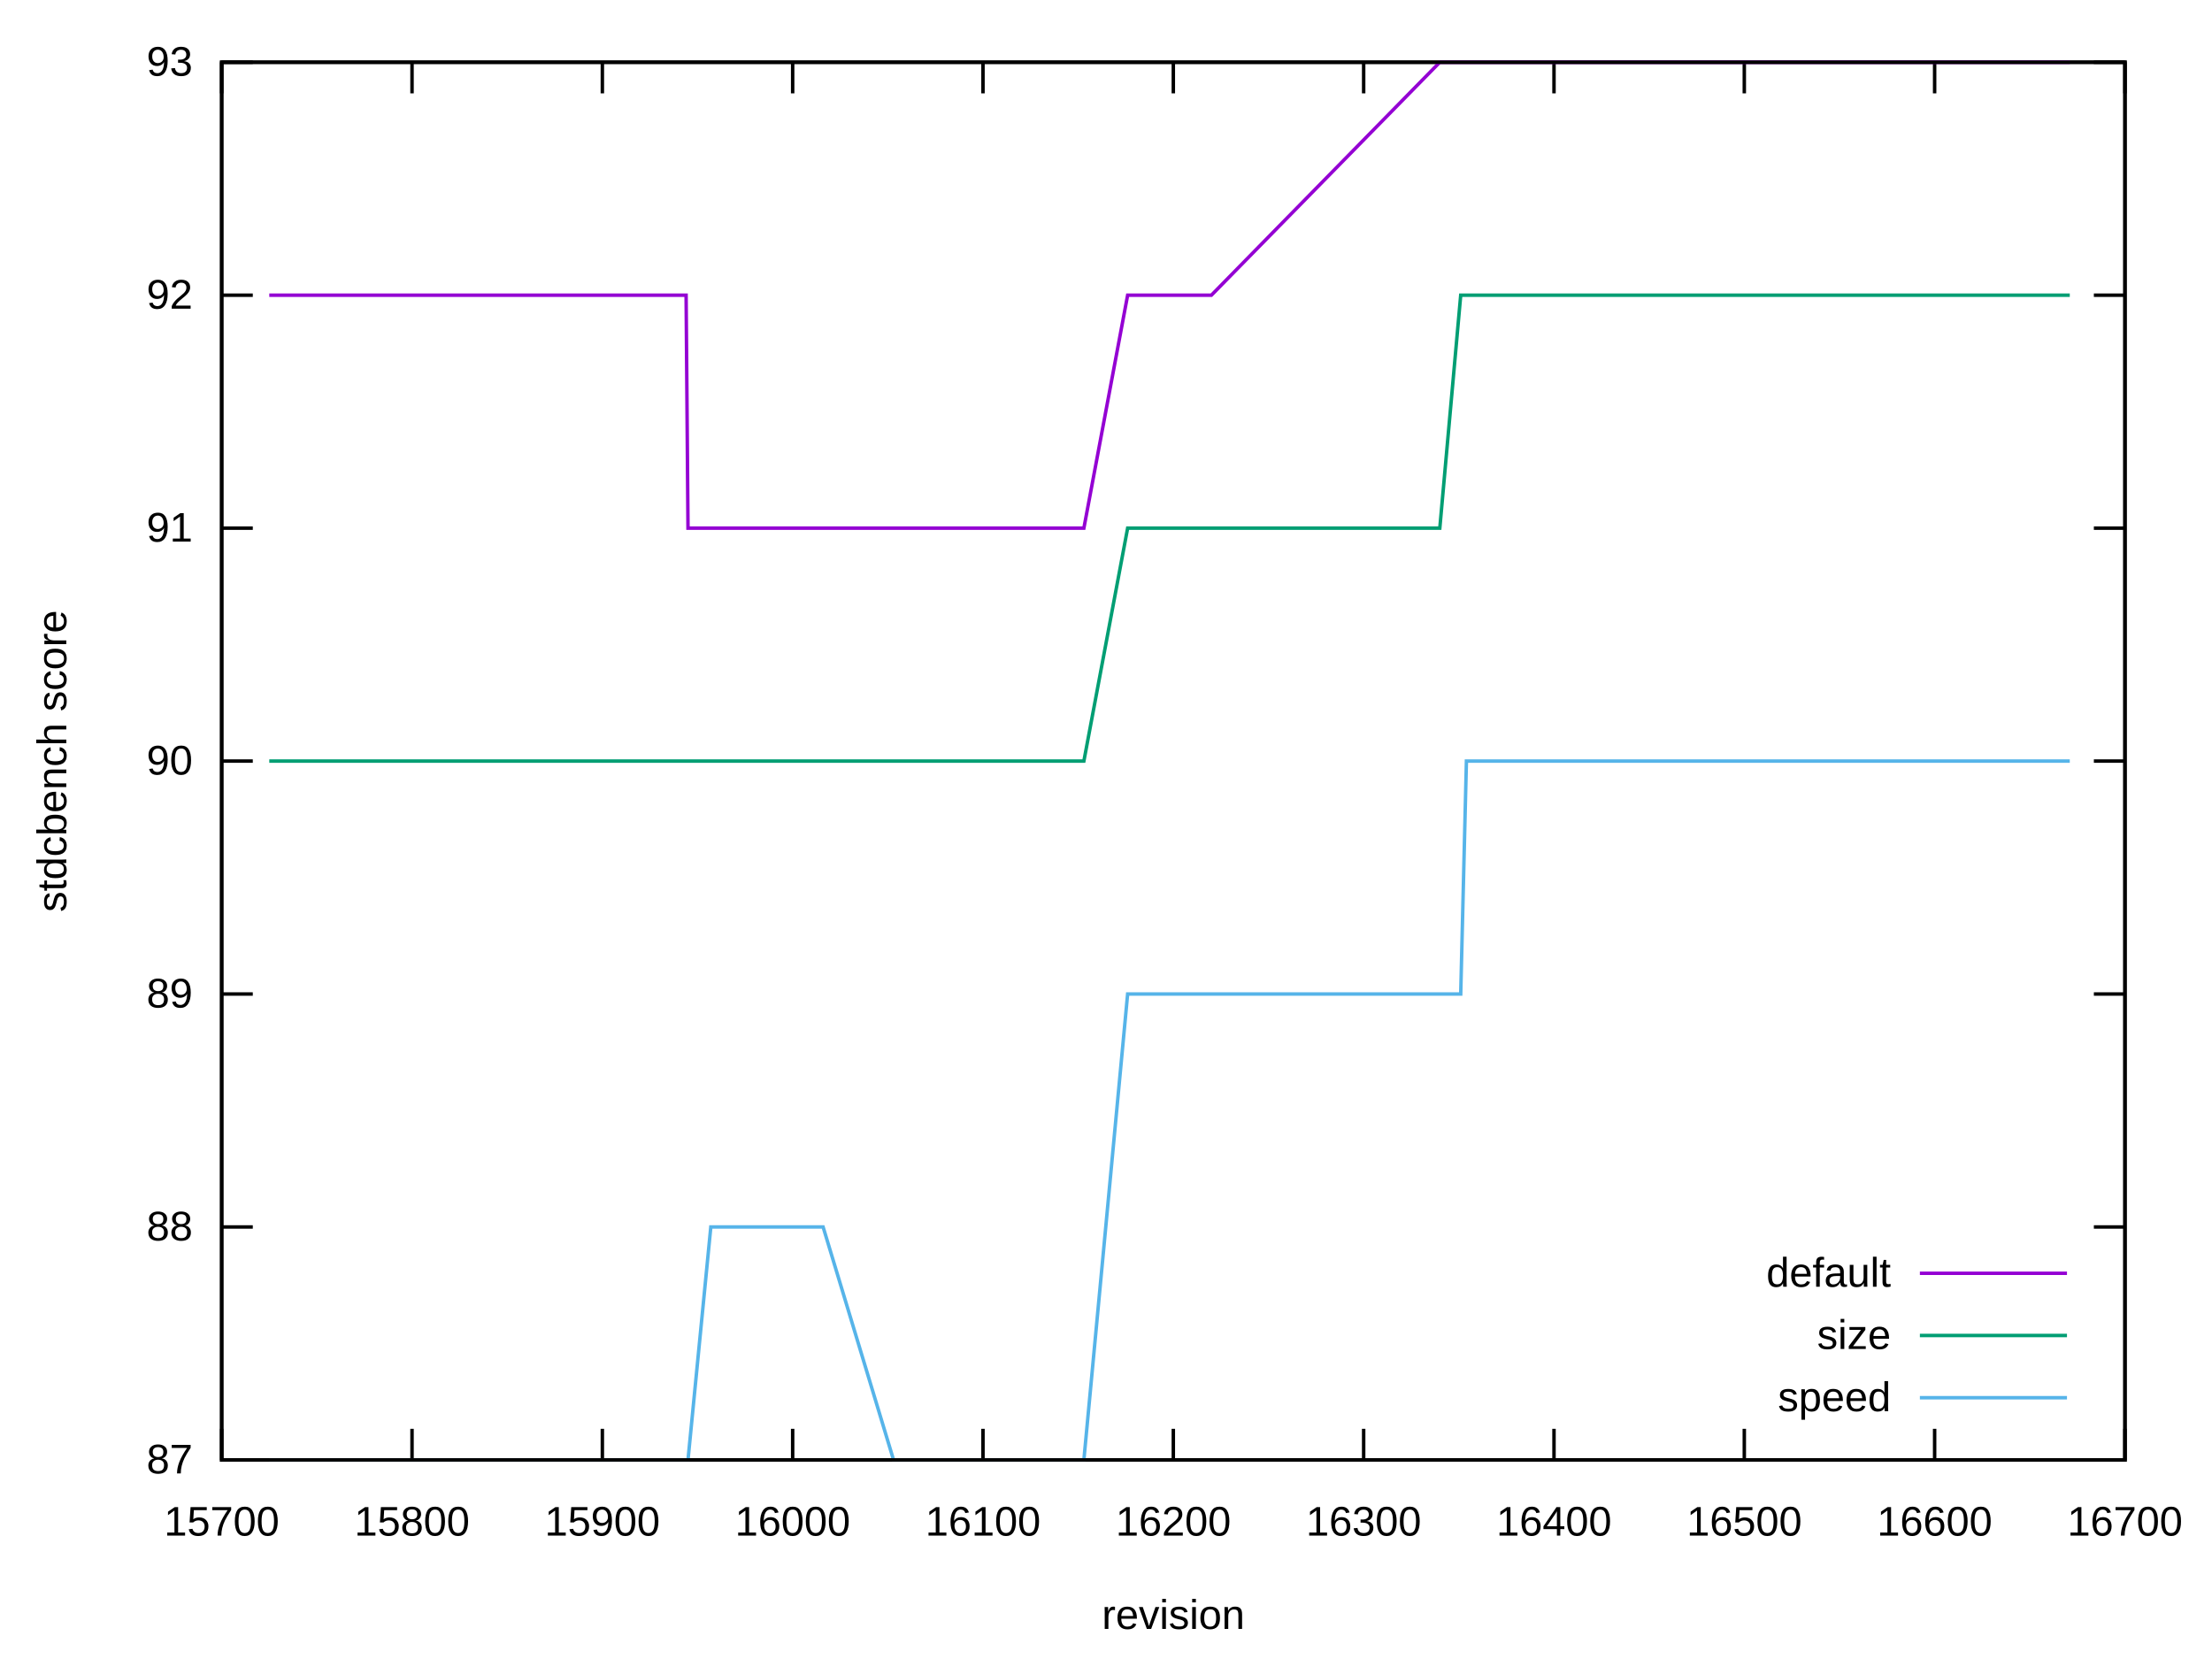
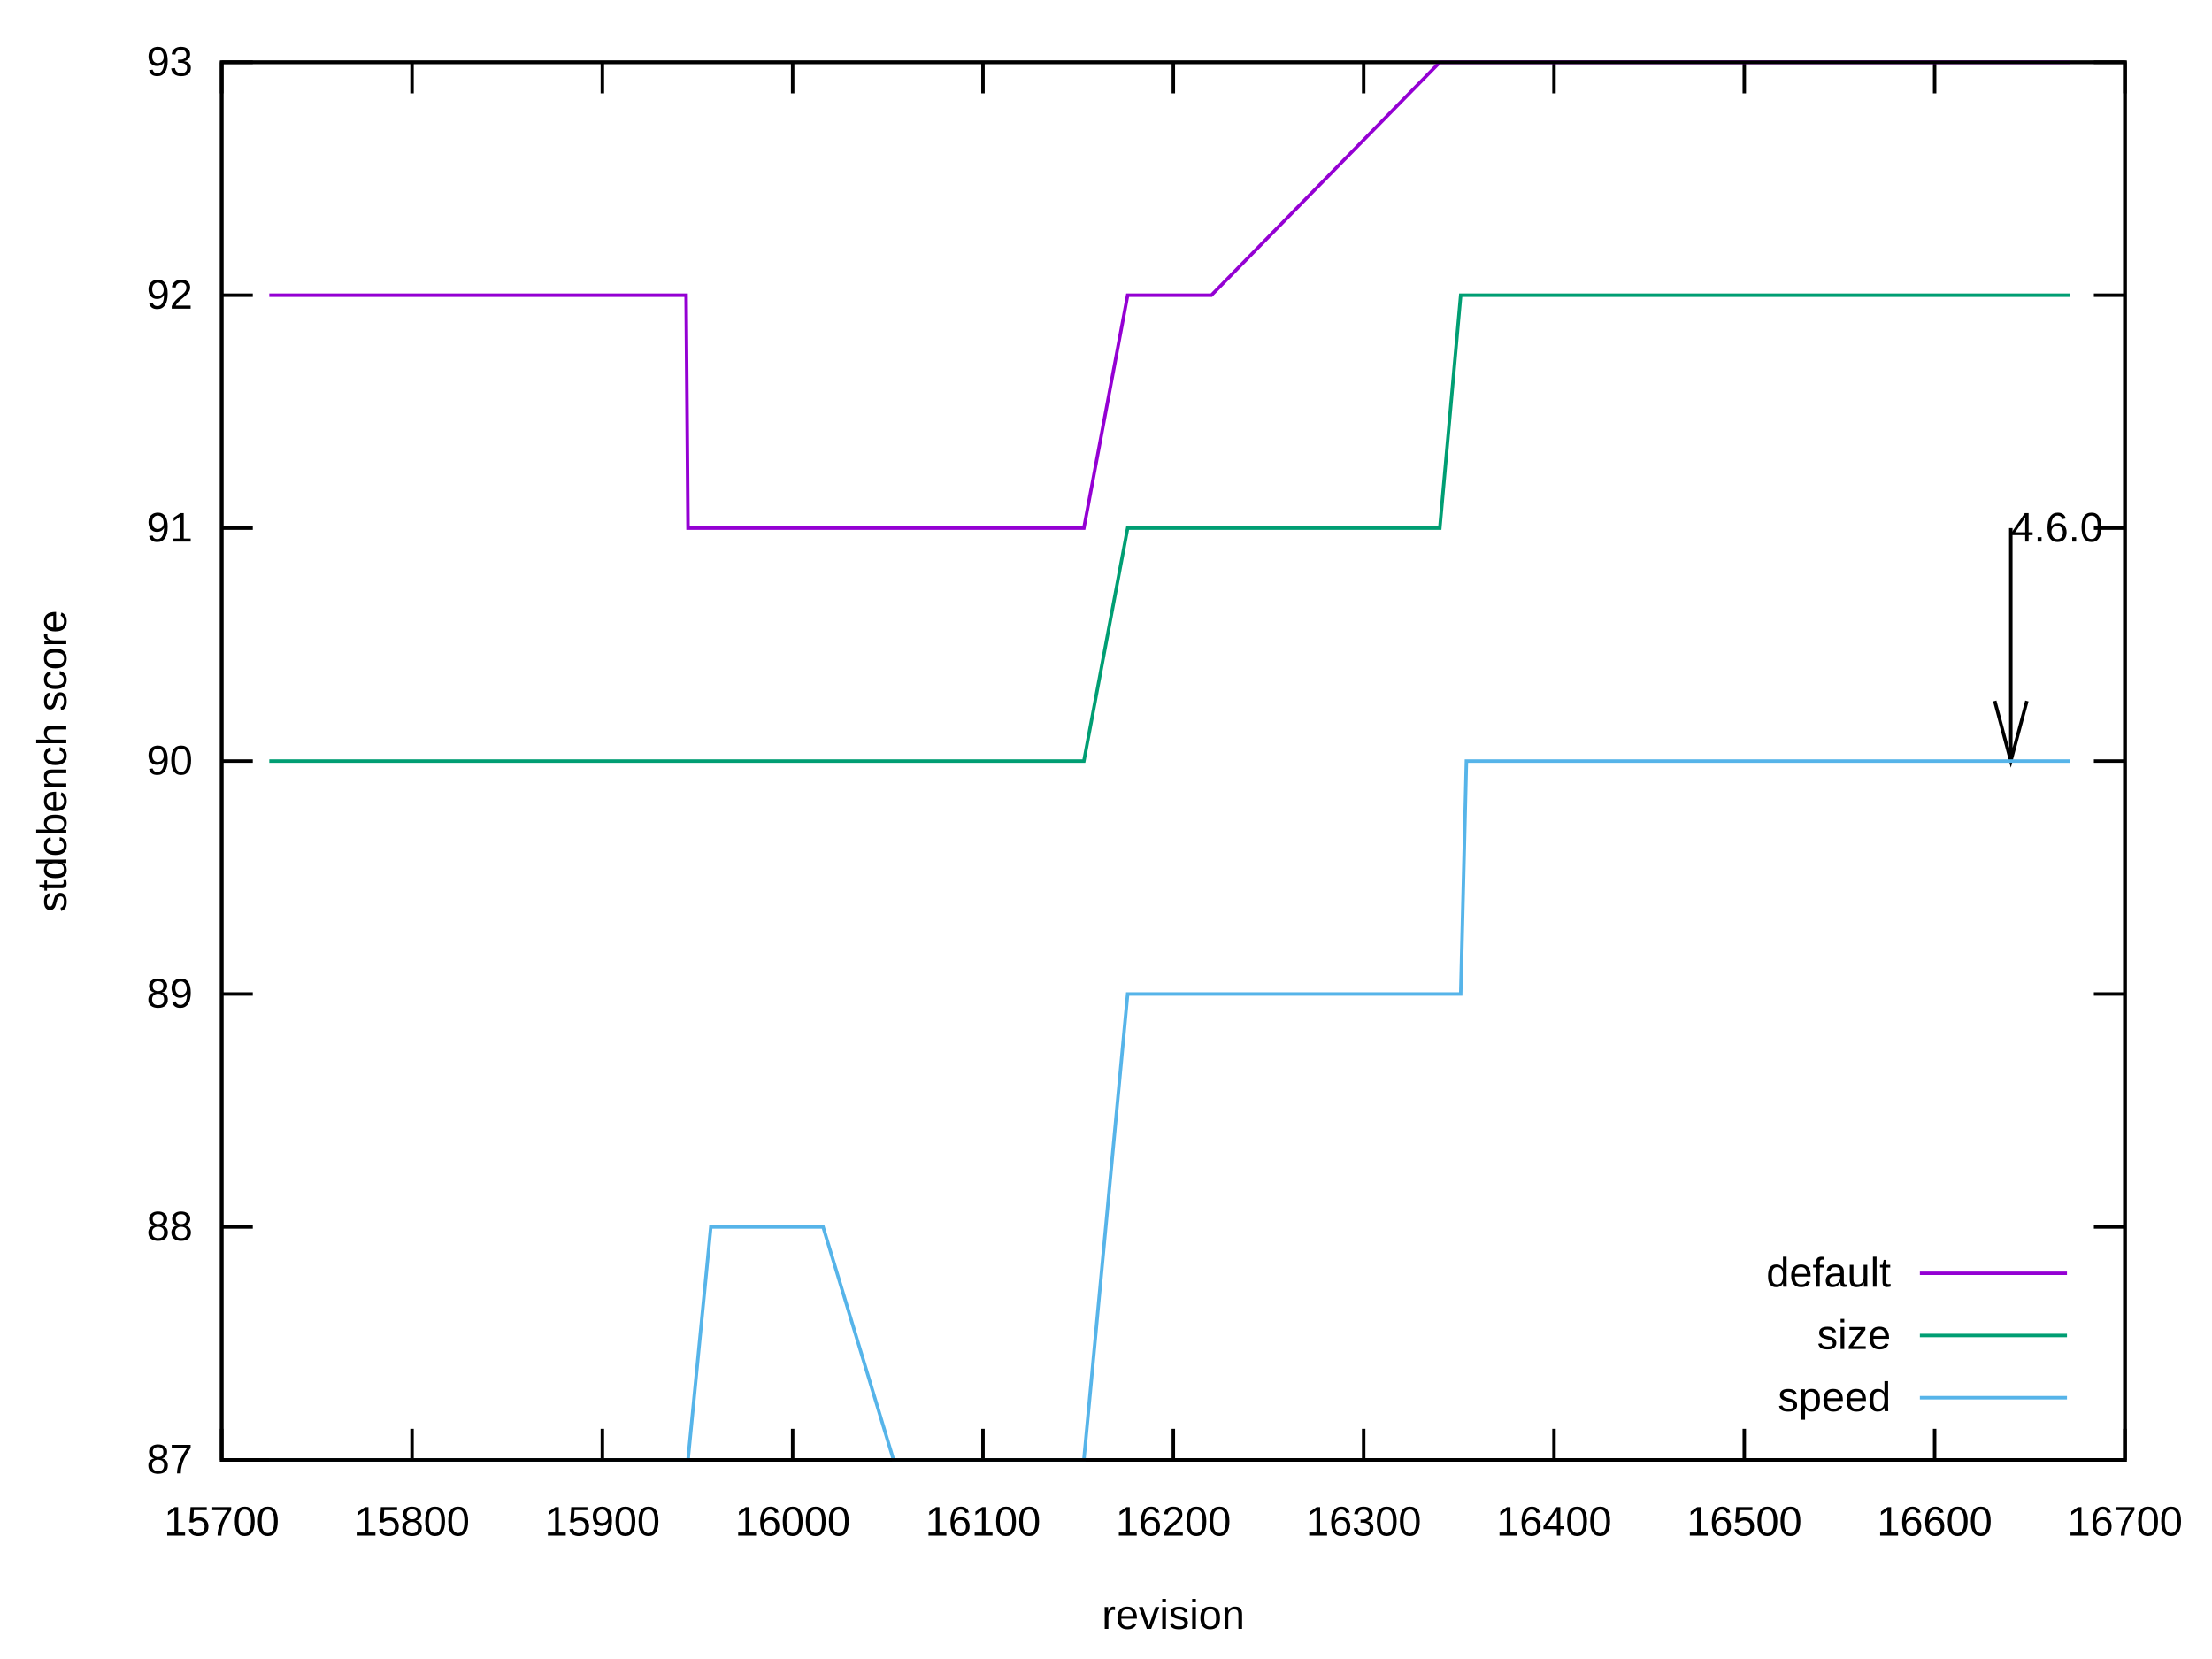
<svg xmlns="http://www.w3.org/2000/svg" xmlns:xlink="http://www.w3.org/1999/xlink" width="640" height="480" viewBox="0 0 640 480">
  <g id="gnuplot_canvas">
    <rect x="0" y="0" width="640" height="480" fill="none" />
    <defs>
      <circle id="gpDot" r="0.5" stroke-width="0.5" stroke="currentColor" />
      <path id="gpPt0" stroke-width="0.222" stroke="currentColor" d="M-1,0 h2 M0,-1 v2" />
      <path id="gpPt1" stroke-width="0.222" stroke="currentColor" d="M-1,-1 L1,1 M1,-1 L-1,1" />
      <path id="gpPt2" stroke-width="0.222" stroke="currentColor" d="M-1,0 L1,0 M0,-1 L0,1 M-1,-1 L1,1 M-1,1 L1,-1" />
      <rect id="gpPt3" stroke-width="0.222" stroke="currentColor" x="-1" y="-1" width="2" height="2" />
      <rect id="gpPt4" stroke-width="0.222" stroke="currentColor" fill="currentColor" x="-1" y="-1" width="2" height="2" />
      <circle id="gpPt5" stroke-width="0.222" stroke="currentColor" cx="0" cy="0" r="1" />
      <use xlink:href="#gpPt5" id="gpPt6" fill="currentColor" stroke="none" />
      <path id="gpPt7" stroke-width="0.222" stroke="currentColor" d="M0,-1.33 L-1.33,0.67 L1.33,0.67 z" />
      <use xlink:href="#gpPt7" id="gpPt8" fill="currentColor" stroke="none" />
      <use xlink:href="#gpPt7" id="gpPt9" stroke="currentColor" transform="rotate(180)" />
      <use xlink:href="#gpPt9" id="gpPt10" fill="currentColor" stroke="none" />
      <use xlink:href="#gpPt3" id="gpPt11" stroke="currentColor" transform="rotate(45)" />
      <use xlink:href="#gpPt11" id="gpPt12" fill="currentColor" stroke="none" />
      <path id="gpPt13" stroke-width="0.222" stroke="currentColor" d="M0,1.330 L1.265,0.411 L0.782,-1.067 L-0.782,-1.076 L-1.265,0.411 z" />
      <use xlink:href="#gpPt13" id="gpPt14" fill="currentColor" stroke="none" />
      <filter id="textbox" filterUnits="objectBoundingBox" x="0" y="0" height="1" width="1">
        <feFlood flood-color="white" flood-opacity="1" result="bgnd" />
        <feComposite in="SourceGraphic" in2="bgnd" operator="atop" />
      </filter>
      <filter id="greybox" filterUnits="objectBoundingBox" x="0" y="0" height="1" width="1">
        <feFlood flood-color="lightgrey" flood-opacity="1" result="grey" />
        <feComposite in="SourceGraphic" in2="grey" operator="atop" />
      </filter>
    </defs>
    <g fill="none" color="white" stroke="currentColor" stroke-width="1.00" stroke-linecap="butt" stroke-linejoin="miter">
</g>
    <g fill="none" color="black" stroke="currentColor" stroke-width="1.00" stroke-linecap="butt" stroke-linejoin="miter">
      <path stroke="black" d="M64.14,422.40 L73.14,422.40 M614.82,422.40 L605.82,422.40  " />
      <g transform="translate(55.75,426.30)" stroke="none" fill="black" font-family="Arial" font-size="12.00" text-anchor="end">
        <text>
          <tspan font-family="Arial"> 87</tspan>
        </text>
      </g>
    </g>
    <g fill="none" color="black" stroke="currentColor" stroke-width="1.00" stroke-linecap="butt" stroke-linejoin="miter">
      <path stroke="black" d="M64.14,355.00 L73.14,355.00 M614.82,355.00 L605.82,355.00  " />
      <g transform="translate(55.75,358.90)" stroke="none" fill="black" font-family="Arial" font-size="12.00" text-anchor="end">
        <text>
          <tspan font-family="Arial"> 88</tspan>
        </text>
      </g>
    </g>
    <g fill="none" color="black" stroke="currentColor" stroke-width="1.00" stroke-linecap="butt" stroke-linejoin="miter">
      <path stroke="black" d="M64.14,287.60 L73.14,287.60 M614.82,287.60 L605.82,287.60  " />
      <g transform="translate(55.75,291.50)" stroke="none" fill="black" font-family="Arial" font-size="12.00" text-anchor="end">
        <text>
          <tspan font-family="Arial"> 89</tspan>
        </text>
      </g>
    </g>
    <g fill="none" color="black" stroke="currentColor" stroke-width="1.00" stroke-linecap="butt" stroke-linejoin="miter">
      <path stroke="black" d="M64.14,220.20 L73.14,220.20 M614.82,220.20 L605.82,220.20  " />
      <g transform="translate(55.75,224.10)" stroke="none" fill="black" font-family="Arial" font-size="12.00" text-anchor="end">
        <text>
          <tspan font-family="Arial"> 90</tspan>
        </text>
      </g>
    </g>
    <g fill="none" color="black" stroke="currentColor" stroke-width="1.00" stroke-linecap="butt" stroke-linejoin="miter">
      <path stroke="black" d="M64.14,152.81 L73.14,152.81 M614.82,152.81 L605.82,152.81  " />
      <g transform="translate(55.75,156.71)" stroke="none" fill="black" font-family="Arial" font-size="12.00" text-anchor="end">
        <text>
          <tspan font-family="Arial"> 91</tspan>
        </text>
      </g>
    </g>
    <g fill="none" color="black" stroke="currentColor" stroke-width="1.00" stroke-linecap="butt" stroke-linejoin="miter">
      <path stroke="black" d="M64.14,85.41 L73.14,85.41 M614.82,85.41 L605.82,85.41  " />
      <g transform="translate(55.75,89.31)" stroke="none" fill="black" font-family="Arial" font-size="12.00" text-anchor="end">
        <text>
          <tspan font-family="Arial"> 92</tspan>
        </text>
      </g>
    </g>
    <g fill="none" color="black" stroke="currentColor" stroke-width="1.00" stroke-linecap="butt" stroke-linejoin="miter">
      <path stroke="black" d="M64.14,18.01 L73.14,18.01 M614.82,18.01 L605.82,18.01  " />
      <g transform="translate(55.75,21.91)" stroke="none" fill="black" font-family="Arial" font-size="12.00" text-anchor="end">
        <text>
          <tspan font-family="Arial"> 93</tspan>
        </text>
      </g>
    </g>
    <g fill="none" color="black" stroke="currentColor" stroke-width="1.00" stroke-linecap="butt" stroke-linejoin="miter">
      <path stroke="black" d="M64.14,422.40 L64.14,413.40 M64.14,18.01 L64.14,27.01  " />
      <g transform="translate(64.14,444.30)" stroke="none" fill="black" font-family="Arial" font-size="12.00" text-anchor="middle">
        <text>
          <tspan font-family="Arial"> 15700</tspan>
        </text>
      </g>
    </g>
    <g fill="none" color="black" stroke="currentColor" stroke-width="1.00" stroke-linecap="butt" stroke-linejoin="miter">
      <path stroke="black" d="M119.21,422.40 L119.21,413.40 M119.21,18.01 L119.21,27.01  " />
      <g transform="translate(119.21,444.30)" stroke="none" fill="black" font-family="Arial" font-size="12.00" text-anchor="middle">
        <text>
          <tspan font-family="Arial"> 15800</tspan>
        </text>
      </g>
    </g>
    <g fill="none" color="black" stroke="currentColor" stroke-width="1.00" stroke-linecap="butt" stroke-linejoin="miter">
      <path stroke="black" d="M174.28,422.40 L174.28,413.40 M174.28,18.01 L174.28,27.01  " />
      <g transform="translate(174.28,444.30)" stroke="none" fill="black" font-family="Arial" font-size="12.00" text-anchor="middle">
        <text>
          <tspan font-family="Arial"> 15900</tspan>
        </text>
      </g>
    </g>
    <g fill="none" color="black" stroke="currentColor" stroke-width="1.00" stroke-linecap="butt" stroke-linejoin="miter">
      <path stroke="black" d="M229.34,422.40 L229.34,413.40 M229.34,18.01 L229.34,27.01  " />
      <g transform="translate(229.34,444.30)" stroke="none" fill="black" font-family="Arial" font-size="12.00" text-anchor="middle">
        <text>
          <tspan font-family="Arial"> 16000</tspan>
        </text>
      </g>
    </g>
    <g fill="none" color="black" stroke="currentColor" stroke-width="1.00" stroke-linecap="butt" stroke-linejoin="miter">
      <path stroke="black" d="M284.41,422.40 L284.41,413.40 M284.41,18.01 L284.41,27.01  " />
      <g transform="translate(284.41,444.30)" stroke="none" fill="black" font-family="Arial" font-size="12.00" text-anchor="middle">
        <text>
          <tspan font-family="Arial"> 16100</tspan>
        </text>
      </g>
    </g>
    <g fill="none" color="black" stroke="currentColor" stroke-width="1.00" stroke-linecap="butt" stroke-linejoin="miter">
      <path stroke="black" d="M339.48,422.40 L339.48,413.40 M339.48,18.01 L339.48,27.01  " />
      <g transform="translate(339.48,444.30)" stroke="none" fill="black" font-family="Arial" font-size="12.00" text-anchor="middle">
        <text>
          <tspan font-family="Arial"> 16200</tspan>
        </text>
      </g>
    </g>
    <g fill="none" color="black" stroke="currentColor" stroke-width="1.00" stroke-linecap="butt" stroke-linejoin="miter">
      <path stroke="black" d="M394.55,422.40 L394.55,413.40 M394.55,18.01 L394.55,27.01  " />
      <g transform="translate(394.55,444.30)" stroke="none" fill="black" font-family="Arial" font-size="12.00" text-anchor="middle">
        <text>
          <tspan font-family="Arial"> 16300</tspan>
        </text>
      </g>
    </g>
    <g fill="none" color="black" stroke="currentColor" stroke-width="1.00" stroke-linecap="butt" stroke-linejoin="miter">
      <path stroke="black" d="M449.62,422.40 L449.62,413.40 M449.62,18.01 L449.62,27.01  " />
      <g transform="translate(449.62,444.30)" stroke="none" fill="black" font-family="Arial" font-size="12.00" text-anchor="middle">
        <text>
          <tspan font-family="Arial"> 16400</tspan>
        </text>
      </g>
    </g>
    <g fill="none" color="black" stroke="currentColor" stroke-width="1.00" stroke-linecap="butt" stroke-linejoin="miter">
      <path stroke="black" d="M504.68,422.40 L504.68,413.40 M504.68,18.01 L504.68,27.01  " />
      <g transform="translate(504.68,444.30)" stroke="none" fill="black" font-family="Arial" font-size="12.00" text-anchor="middle">
        <text>
          <tspan font-family="Arial"> 16500</tspan>
        </text>
      </g>
    </g>
    <g fill="none" color="black" stroke="currentColor" stroke-width="1.00" stroke-linecap="butt" stroke-linejoin="miter">
      <path stroke="black" d="M559.75,422.40 L559.75,413.40 M559.75,18.01 L559.75,27.01  " />
      <g transform="translate(559.75,444.30)" stroke="none" fill="black" font-family="Arial" font-size="12.00" text-anchor="middle">
        <text>
          <tspan font-family="Arial"> 16600</tspan>
        </text>
      </g>
    </g>
    <g fill="none" color="black" stroke="currentColor" stroke-width="1.00" stroke-linecap="butt" stroke-linejoin="miter">
      <path stroke="black" d="M614.82,422.40 L614.82,413.40 M614.82,18.01 L614.82,27.01  " />
      <g transform="translate(614.82,444.30)" stroke="none" fill="black" font-family="Arial" font-size="12.00" text-anchor="middle">
        <text>
          <tspan font-family="Arial"> 16700</tspan>
        </text>
      </g>
    </g>
    <g fill="none" color="black" stroke="currentColor" stroke-width="1.00" stroke-linecap="butt" stroke-linejoin="miter">
</g>
    <g fill="none" color="black" stroke="currentColor" stroke-width="1.00" stroke-linecap="butt" stroke-linejoin="miter">
      <path stroke="black" d="M64.14,18.01 L64.14,422.40 L614.82,422.40 L614.82,18.01 L64.14,18.01 Z  " />
+       <g transform="translate(581.78,156.71)" stroke="none" fill="black" font-family="Arial" font-size="12.00" text-anchor="start">
+         <text>
+           <tspan font-family="Arial">4.6.0</tspan>
+         </text>
+       </g>
+     </g>
+     <g fill="none" color="black" stroke="currentColor" stroke-width="1.00" stroke-linecap="butt" stroke-linejoin="miter">
+       <path stroke="black" d="M577.14,202.81 L581.79,220.19 L586.44,202.81 M581.79,152.80 L581.79,220.19  " />
    </g>
    <g fill="none" color="black" stroke="currentColor" stroke-width="1.00" stroke-linecap="butt" stroke-linejoin="miter">
</g>
    <g id="gnuplot_plot_1">
      <g fill="none" color="black" stroke="currentColor" stroke-width="1.00" stroke-linecap="butt" stroke-linejoin="miter">
        <g transform="translate(547.09,372.30)" stroke="none" fill="black" font-family="Arial" font-size="12.00" text-anchor="end">
          <text>
            <tspan font-family="Arial">default</tspan>
          </text>
        </g>
      </g>
      <g fill="none" color="black" stroke="currentColor" stroke-width="1.00" stroke-linecap="butt" stroke-linejoin="miter">
        <path stroke="rgb(148,   0, 211)" d="M555.48,368.40 L598.04,368.40 M77.91,85.41 L101.59,85.41 L168.77,85.41 L169.32,85.41 L198.51,85.41 L199.06,152.81   L205.66,152.81 L238.15,152.81 L258.53,152.81 L313.60,152.81 L326.26,85.41 L350.49,85.41 L416.58,18.01 L422.63,18.01   L424.28,18.01 L438.05,18.01 L449.62,18.01 L490.37,18.01 L522.31,18.01 L581.78,18.01 L582.88,18.01 L598.85,18.01    " />
      </g>
    </g>
    <g id="gnuplot_plot_2">
      <g fill="none" color="black" stroke="currentColor" stroke-width="1.00" stroke-linecap="butt" stroke-linejoin="miter">
        <g transform="translate(547.09,390.30)" stroke="none" fill="black" font-family="Arial" font-size="12.00" text-anchor="end">
          <text>
            <tspan font-family="Arial">size</tspan>
          </text>
        </g>
      </g>
      <g fill="none" color="black" stroke="currentColor" stroke-width="1.00" stroke-linecap="butt" stroke-linejoin="miter">
        <path stroke="rgb(  0, 158, 115)" d="M555.48,386.40 L598.04,386.40 M77.91,220.20 L101.59,220.20 L168.77,220.20 L169.32,220.20 L198.51,220.20 L199.06,220.20   L205.66,220.20 L238.15,220.20 L258.53,220.20 L313.60,220.20 L326.26,152.81 L350.49,152.81 L416.58,152.81 L422.63,85.41   L424.28,85.41 L438.05,85.41 L449.62,85.41 L490.37,85.41 L522.31,85.41 L581.78,85.41 L582.88,85.41 L598.85,85.41    " />
      </g>
    </g>
    <g id="gnuplot_plot_3">
      <g fill="none" color="black" stroke="currentColor" stroke-width="1.00" stroke-linecap="butt" stroke-linejoin="miter">
        <g transform="translate(547.09,408.30)" stroke="none" fill="black" font-family="Arial" font-size="12.00" text-anchor="end">
          <text>
            <tspan font-family="Arial">speed</tspan>
          </text>
        </g>
      </g>
      <g fill="none" color="black" stroke="currentColor" stroke-width="1.00" stroke-linecap="butt" stroke-linejoin="miter">
        <path stroke="rgb( 86, 180, 233)" d="M555.48,404.40 L598.04,404.40 M77.91,422.40 L101.59,422.40 L168.77,422.40 L169.32,422.40 L198.51,422.40 L199.06,422.40   L205.66,355.00 L238.15,355.00 L258.53,422.40 L313.60,422.40 L326.26,287.60 L350.49,287.60 L416.58,287.60 L422.63,287.60   L424.28,220.20 L438.05,220.20 L449.62,220.20 L490.37,220.20 L522.31,220.20 L581.78,220.20 L582.88,220.20 L598.85,220.20    " />
      </g>
    </g>
    <g fill="none" color="white" stroke="rgb( 86, 180, 233)" stroke-width="2.00" stroke-linecap="butt" stroke-linejoin="miter">
</g>
    <g fill="none" color="black" stroke="currentColor" stroke-width="2.00" stroke-linecap="butt" stroke-linejoin="miter">
</g>
    <g fill="none" color="black" stroke="black" stroke-width="1.00" stroke-linecap="butt" stroke-linejoin="miter">
</g>
    <g fill="none" color="black" stroke="currentColor" stroke-width="1.00" stroke-linecap="butt" stroke-linejoin="miter">
      <path stroke="black" d="M64.14,18.01 L64.14,422.40 L614.82,422.40 L614.82,18.01 L64.14,18.01 Z  " />
      <g transform="translate(19.18,220.21) rotate(270.00)" stroke="none" fill="black" font-family="Arial" font-size="12.00" text-anchor="middle">
        <text>
          <tspan font-family="Arial">stdcbench score</tspan>
        </text>
      </g>
    </g>
    <g fill="none" color="black" stroke="currentColor" stroke-width="1.00" stroke-linecap="butt" stroke-linejoin="miter">
      <g transform="translate(339.48,471.30)" stroke="none" fill="black" font-family="Arial" font-size="12.00" text-anchor="middle">
        <text>
          <tspan font-family="Arial">revision</tspan>
        </text>
      </g>
    </g>
    <g fill="none" color="black" stroke="currentColor" stroke-width="1.00" stroke-linecap="butt" stroke-linejoin="miter">
</g>
    <g fill="none" color="black" stroke="currentColor" stroke-width="1.00" stroke-linecap="butt" stroke-linejoin="miter">
</g>
  </g>
</svg>
